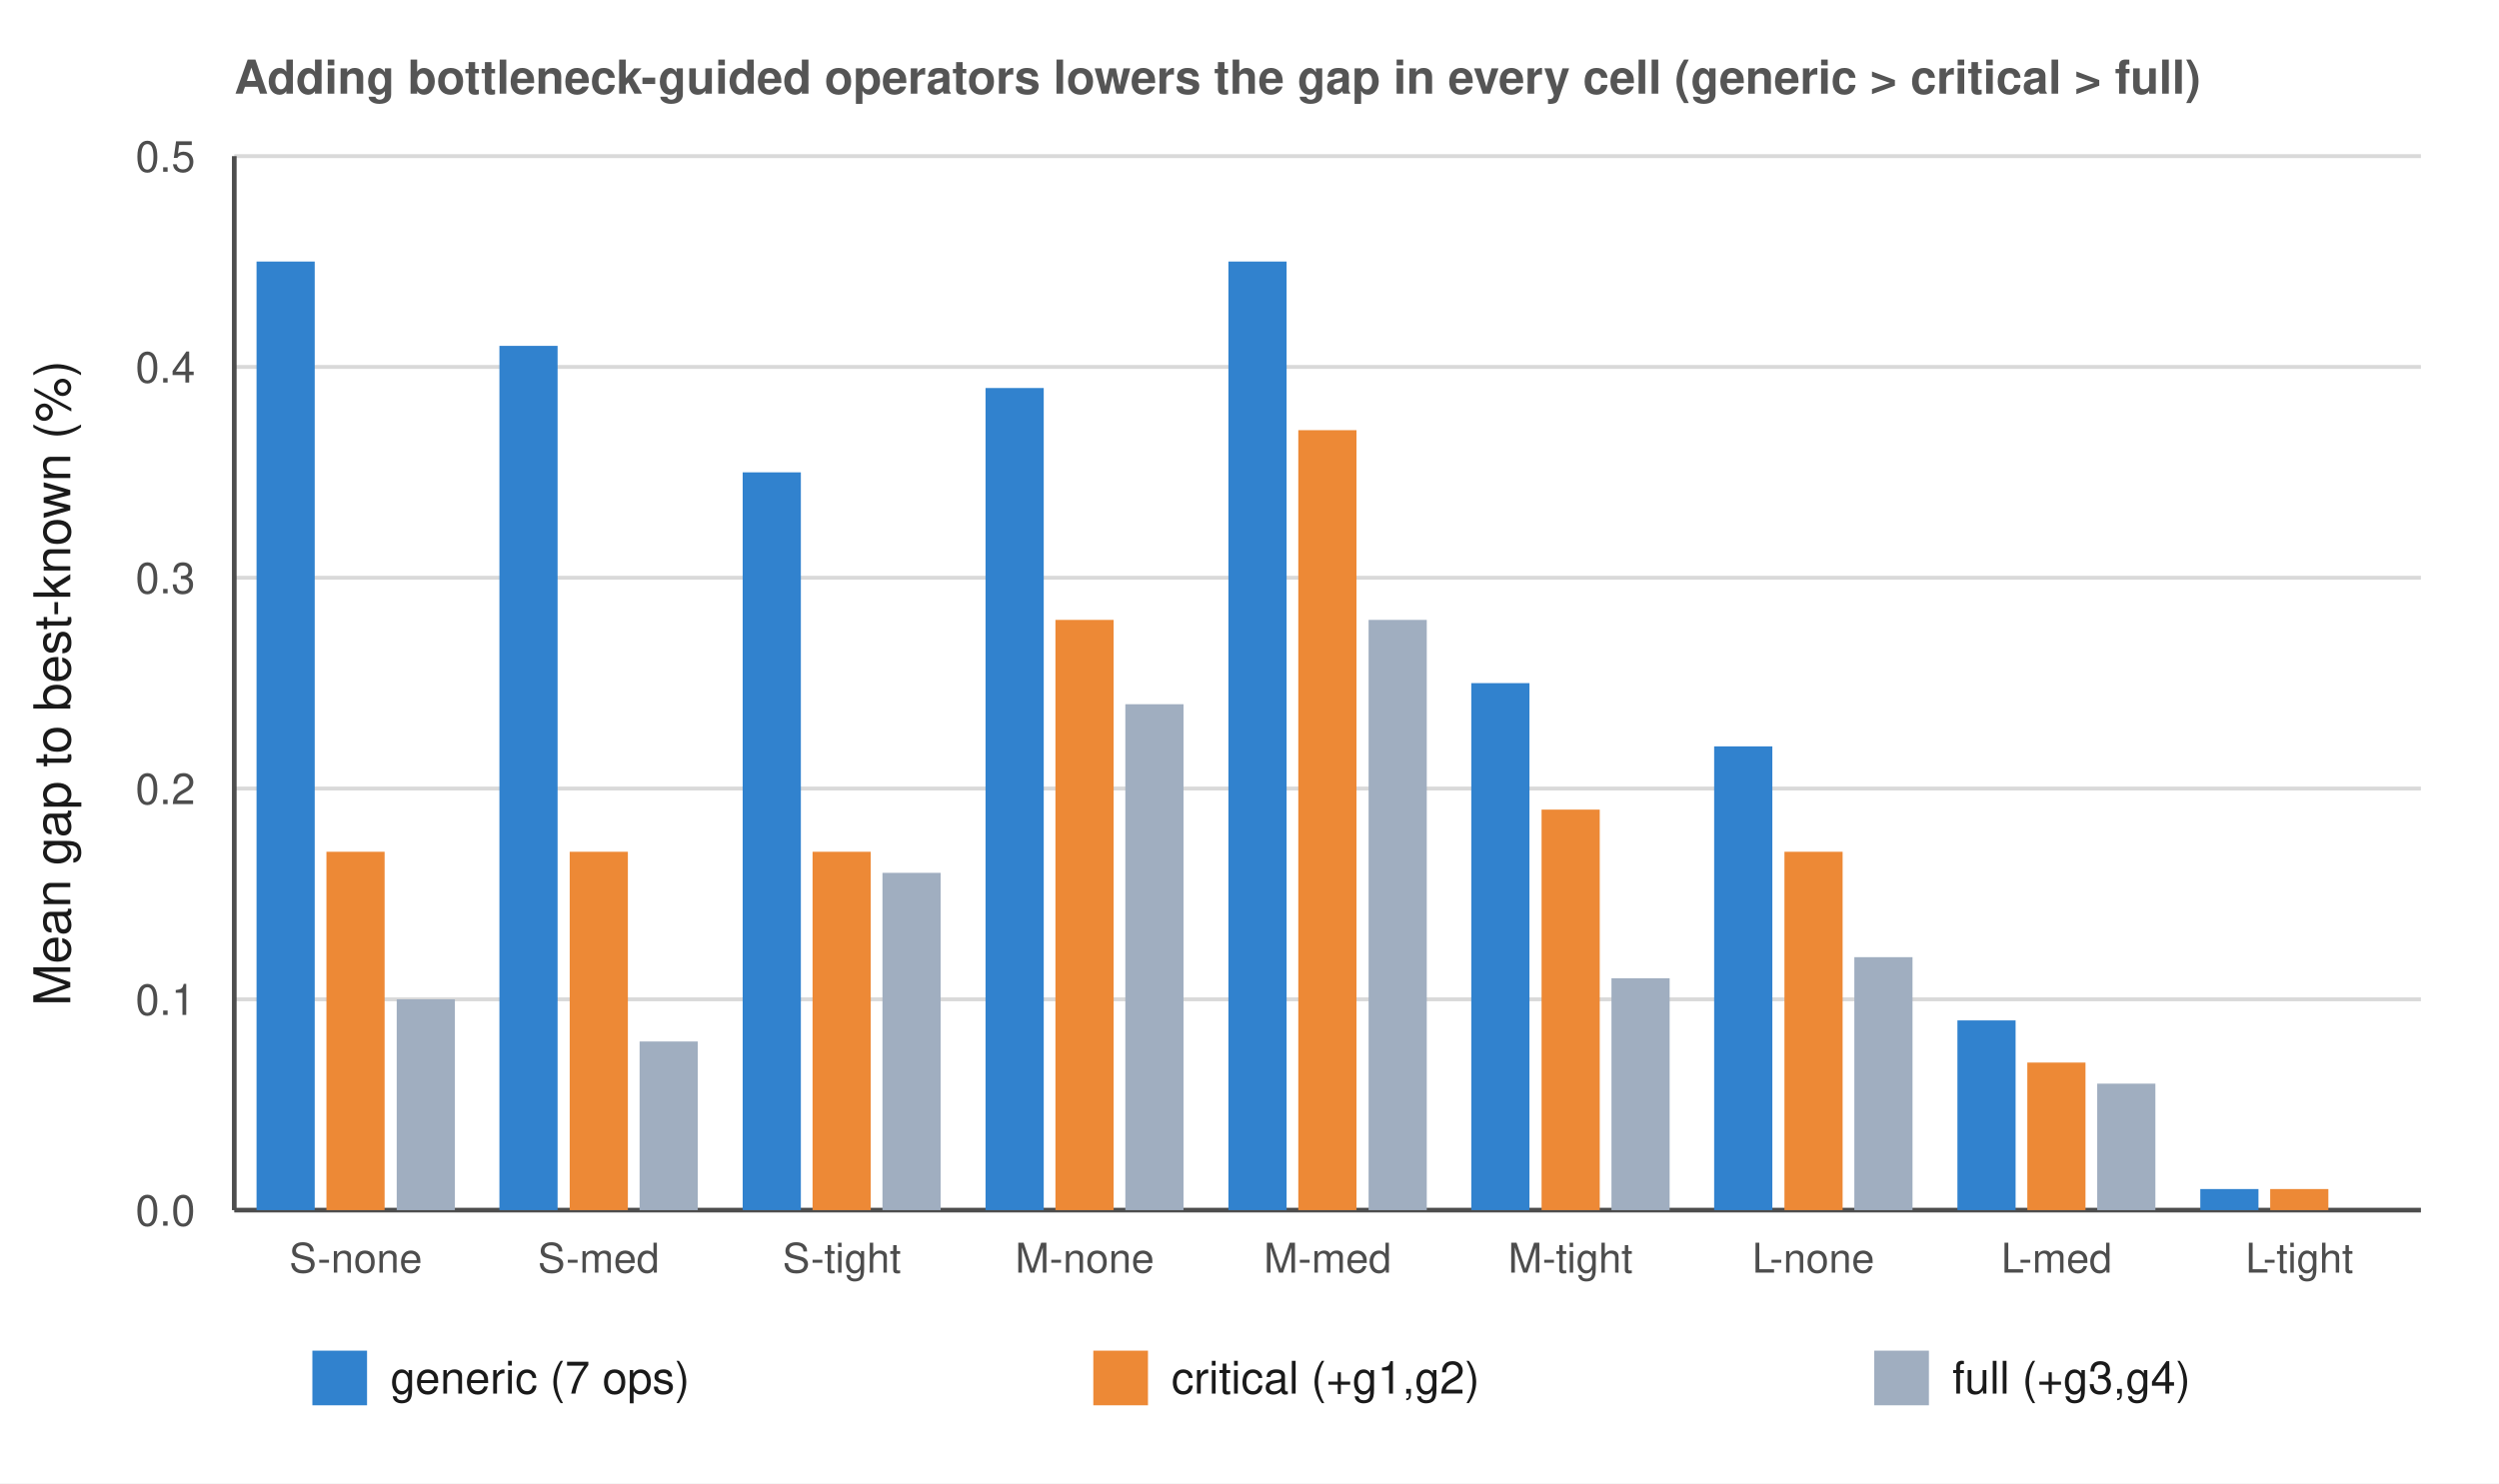
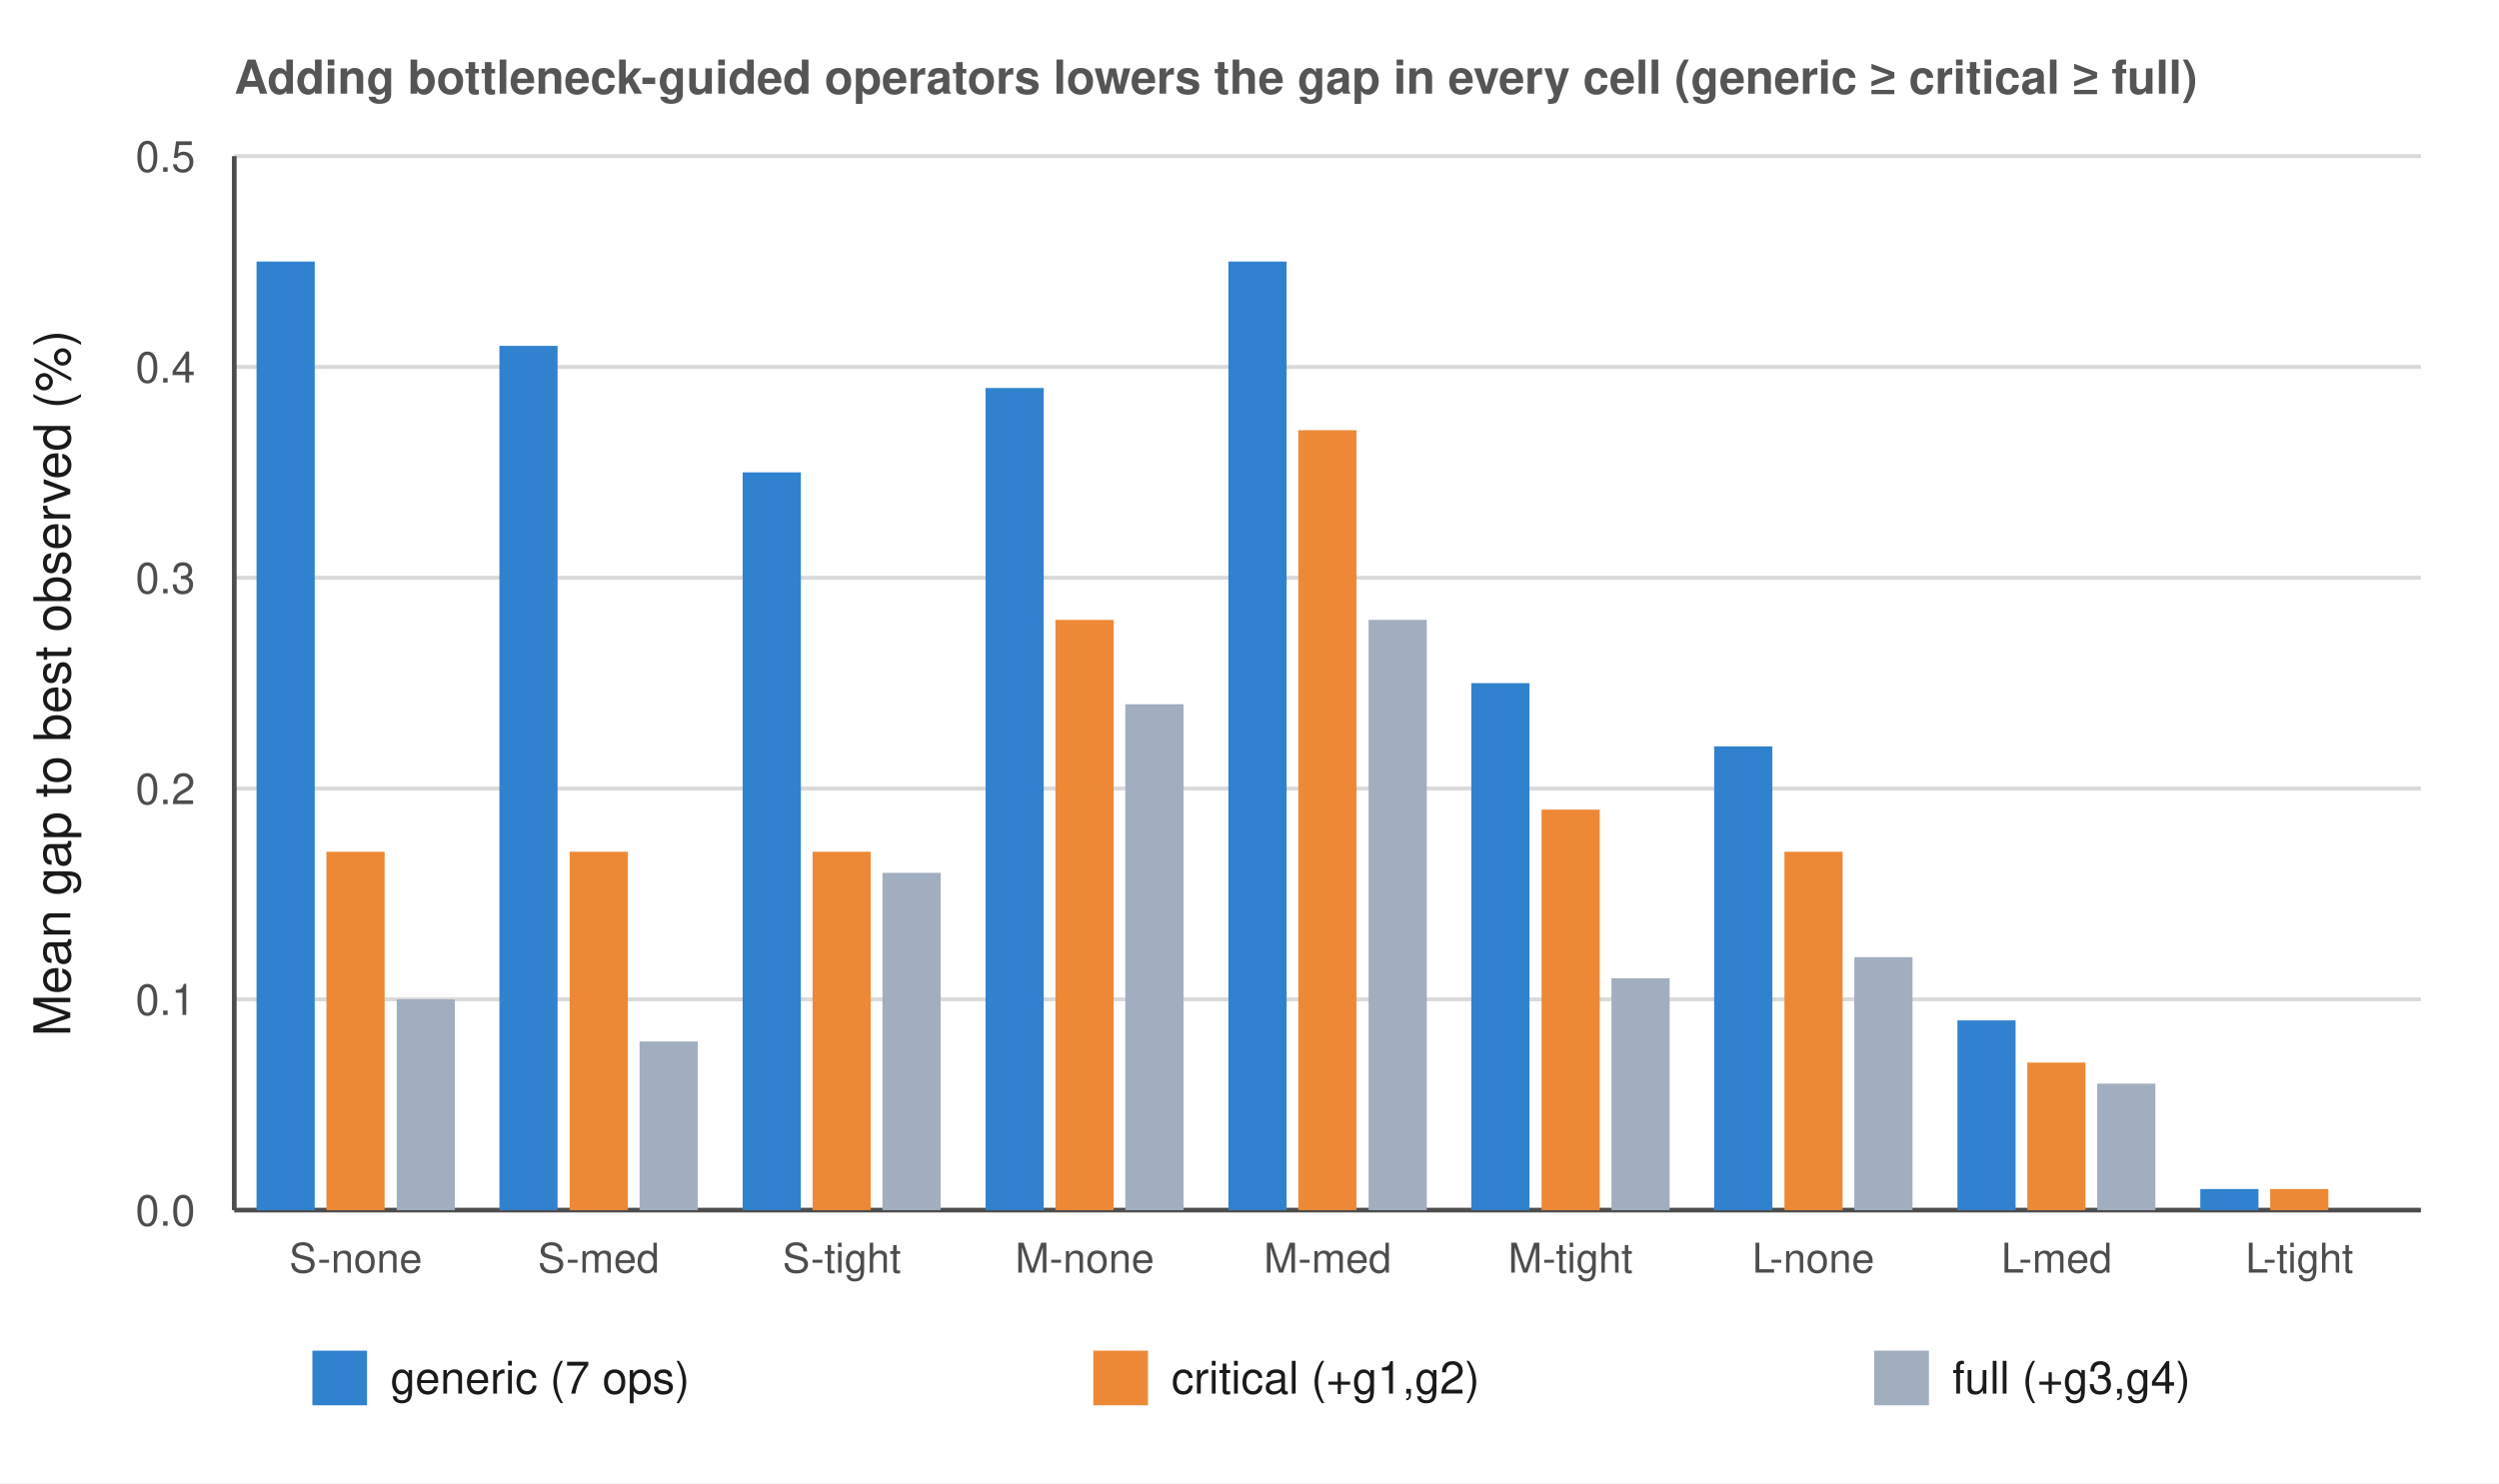
<svg xmlns="http://www.w3.org/2000/svg" width="640" height="380" viewBox="0 0 640 380" font-family="Helvetica, Arial, sans-serif">
  <rect width="640" height="380" fill="white" />
  <line x1="60.0" y1="310.0" x2="620.0" y2="310.0" stroke="#d9d9d9" stroke-width="1" />
  <text x="50.0" y="314.0" font-size="11" text-anchor="end" fill="#4d4d4d" font-weight="normal">0.0</text>
  <line x1="60.0" y1="256.0" x2="620.0" y2="256.0" stroke="#d9d9d9" stroke-width="1" />
  <text x="50.0" y="260.0" font-size="11" text-anchor="end" fill="#4d4d4d" font-weight="normal">0.1</text>
  <line x1="60.0" y1="202.0" x2="620.0" y2="202.0" stroke="#d9d9d9" stroke-width="1" />
  <text x="50.0" y="206.0" font-size="11" text-anchor="end" fill="#4d4d4d" font-weight="normal">0.2</text>
  <line x1="60.0" y1="148.0" x2="620.0" y2="148.0" stroke="#d9d9d9" stroke-width="1" />
  <text x="50.0" y="152.0" font-size="11" text-anchor="end" fill="#4d4d4d" font-weight="normal">0.3</text>
  <line x1="60.0" y1="94.0" x2="620.0" y2="94.0" stroke="#d9d9d9" stroke-width="1" />
  <text x="50.0" y="98.0" font-size="11" text-anchor="end" fill="#4d4d4d" font-weight="normal">0.4</text>
  <line x1="60.0" y1="40.0" x2="620.0" y2="40.0" stroke="#d9d9d9" stroke-width="1" />
  <text x="50.0" y="44.0" font-size="11" text-anchor="end" fill="#4d4d4d" font-weight="normal">0.5</text>
  <line x1="60.0" y1="40.0" x2="60.0" y2="310.0" stroke="#4d4d4d" stroke-width="1.2" />
  <line x1="60.0" y1="310.0" x2="620.0" y2="310.0" stroke="#4d4d4d" stroke-width="1.2" />
-   <text x="18.0" y="175.0" font-size="13" text-anchor="middle" fill="#1a1a1a" font-weight="normal" transform="rotate(-90 18 175.0)">Mean gap to best-known (%)</text>
+   <text x="18.0" y="175.0" font-size="13" text-anchor="middle" fill="#1a1a1a" font-weight="normal" transform="rotate(-90 18 175.0)">Mean gap to best observed (%)</text>
  <rect x="65.7" y="67.0" width="14.9" height="243.0" fill="#3182ce" />
  <rect x="83.6" y="218.2" width="14.9" height="91.8" fill="#ed8936" />
  <rect x="101.6" y="256.0" width="14.9" height="54.0" fill="#a0aec0" />
  <text x="91.1" y="326.0" font-size="10.5" text-anchor="middle" fill="#4d4d4d" font-weight="normal">S-none</text>
  <rect x="127.9" y="88.6" width="14.9" height="221.4" fill="#3182ce" />
  <rect x="145.9" y="218.2" width="14.9" height="91.8" fill="#ed8936" />
  <rect x="163.8" y="266.8" width="14.9" height="43.2" fill="#a0aec0" />
  <text x="153.3" y="326.0" font-size="10.5" text-anchor="middle" fill="#4d4d4d" font-weight="normal">S-med</text>
  <rect x="190.2" y="121.0" width="14.9" height="189.0" fill="#3182ce" />
  <rect x="208.1" y="218.2" width="14.9" height="91.8" fill="#ed8936" />
  <rect x="226.0" y="223.6" width="14.9" height="86.4" fill="#a0aec0" />
  <text x="215.6" y="326.0" font-size="10.5" text-anchor="middle" fill="#4d4d4d" font-weight="normal">S-tight</text>
  <rect x="252.4" y="99.4" width="14.9" height="210.6" fill="#3182ce" />
  <rect x="270.3" y="158.8" width="14.9" height="151.2" fill="#ed8936" />
  <rect x="288.2" y="180.4" width="14.9" height="129.6" fill="#a0aec0" />
  <text x="277.8" y="326.0" font-size="10.5" text-anchor="middle" fill="#4d4d4d" font-weight="normal">M-none</text>
  <rect x="314.6" y="67.0" width="14.9" height="243.0" fill="#3182ce" />
  <rect x="332.5" y="110.2" width="14.9" height="199.8" fill="#ed8936" />
  <rect x="350.5" y="158.8" width="14.9" height="151.2" fill="#a0aec0" />
  <text x="340.0" y="326.0" font-size="10.5" text-anchor="middle" fill="#4d4d4d" font-weight="normal">M-med</text>
  <rect x="376.8" y="175.0" width="14.9" height="135.0" fill="#3182ce" />
  <rect x="394.8" y="207.4" width="14.9" height="102.6" fill="#ed8936" />
  <rect x="412.7" y="250.6" width="14.9" height="59.4" fill="#a0aec0" />
  <text x="402.2" y="326.0" font-size="10.5" text-anchor="middle" fill="#4d4d4d" font-weight="normal">M-tight</text>
  <rect x="439.0" y="191.2" width="14.9" height="118.8" fill="#3182ce" />
  <rect x="457.0" y="218.2" width="14.9" height="91.8" fill="#ed8936" />
  <rect x="474.9" y="245.2" width="14.9" height="64.8" fill="#a0aec0" />
  <text x="464.4" y="326.0" font-size="10.5" text-anchor="middle" fill="#4d4d4d" font-weight="normal">L-none</text>
  <rect x="501.3" y="261.4" width="14.9" height="48.6" fill="#3182ce" />
  <rect x="519.2" y="272.2" width="14.9" height="37.8" fill="#ed8936" />
  <rect x="537.1" y="277.6" width="14.9" height="32.4" fill="#a0aec0" />
  <text x="526.7" y="326.0" font-size="10.5" text-anchor="middle" fill="#4d4d4d" font-weight="normal">L-med</text>
  <rect x="563.5" y="304.6" width="14.9" height="5.4" fill="#3182ce" />
  <rect x="581.4" y="304.6" width="14.9" height="5.4" fill="#ed8936" />
  <rect x="599.4" y="310.0" width="14.9" height="0.0" fill="#a0aec0" />
  <text x="588.9" y="326.0" font-size="10.5" text-anchor="middle" fill="#4d4d4d" font-weight="normal">L-tight</text>
  <rect x="80" y="346" width="14" height="14" fill="#3182ce" />
  <text x="100.0" y="357.0" font-size="11.5" text-anchor="start" fill="#1a1a1a" font-weight="normal">generic (7 ops)</text>
  <rect x="280" y="346" width="14" height="14" fill="#ed8936" />
  <text x="300.0" y="357.0" font-size="11.5" text-anchor="start" fill="#1a1a1a" font-weight="normal">critical (+g1,g2)</text>
  <rect x="480" y="346" width="14" height="14" fill="#a0aec0" />
  <text x="500.0" y="357.0" font-size="11.5" text-anchor="start" fill="#1a1a1a" font-weight="normal">full (+g3,g4)</text>
-   <text x="60.0" y="24.0" font-size="12" text-anchor="start" fill="#555" font-weight="bold">Adding bottleneck-guided operators lowers the gap in every cell (generic &gt; critical &gt; full)</text>
+   <text x="60.0" y="24.0" font-size="12" text-anchor="start" fill="#555" font-weight="bold">Adding bottleneck-guided operators lowers the gap in every cell (generic ≥ critical ≥ full)</text>
</svg>
